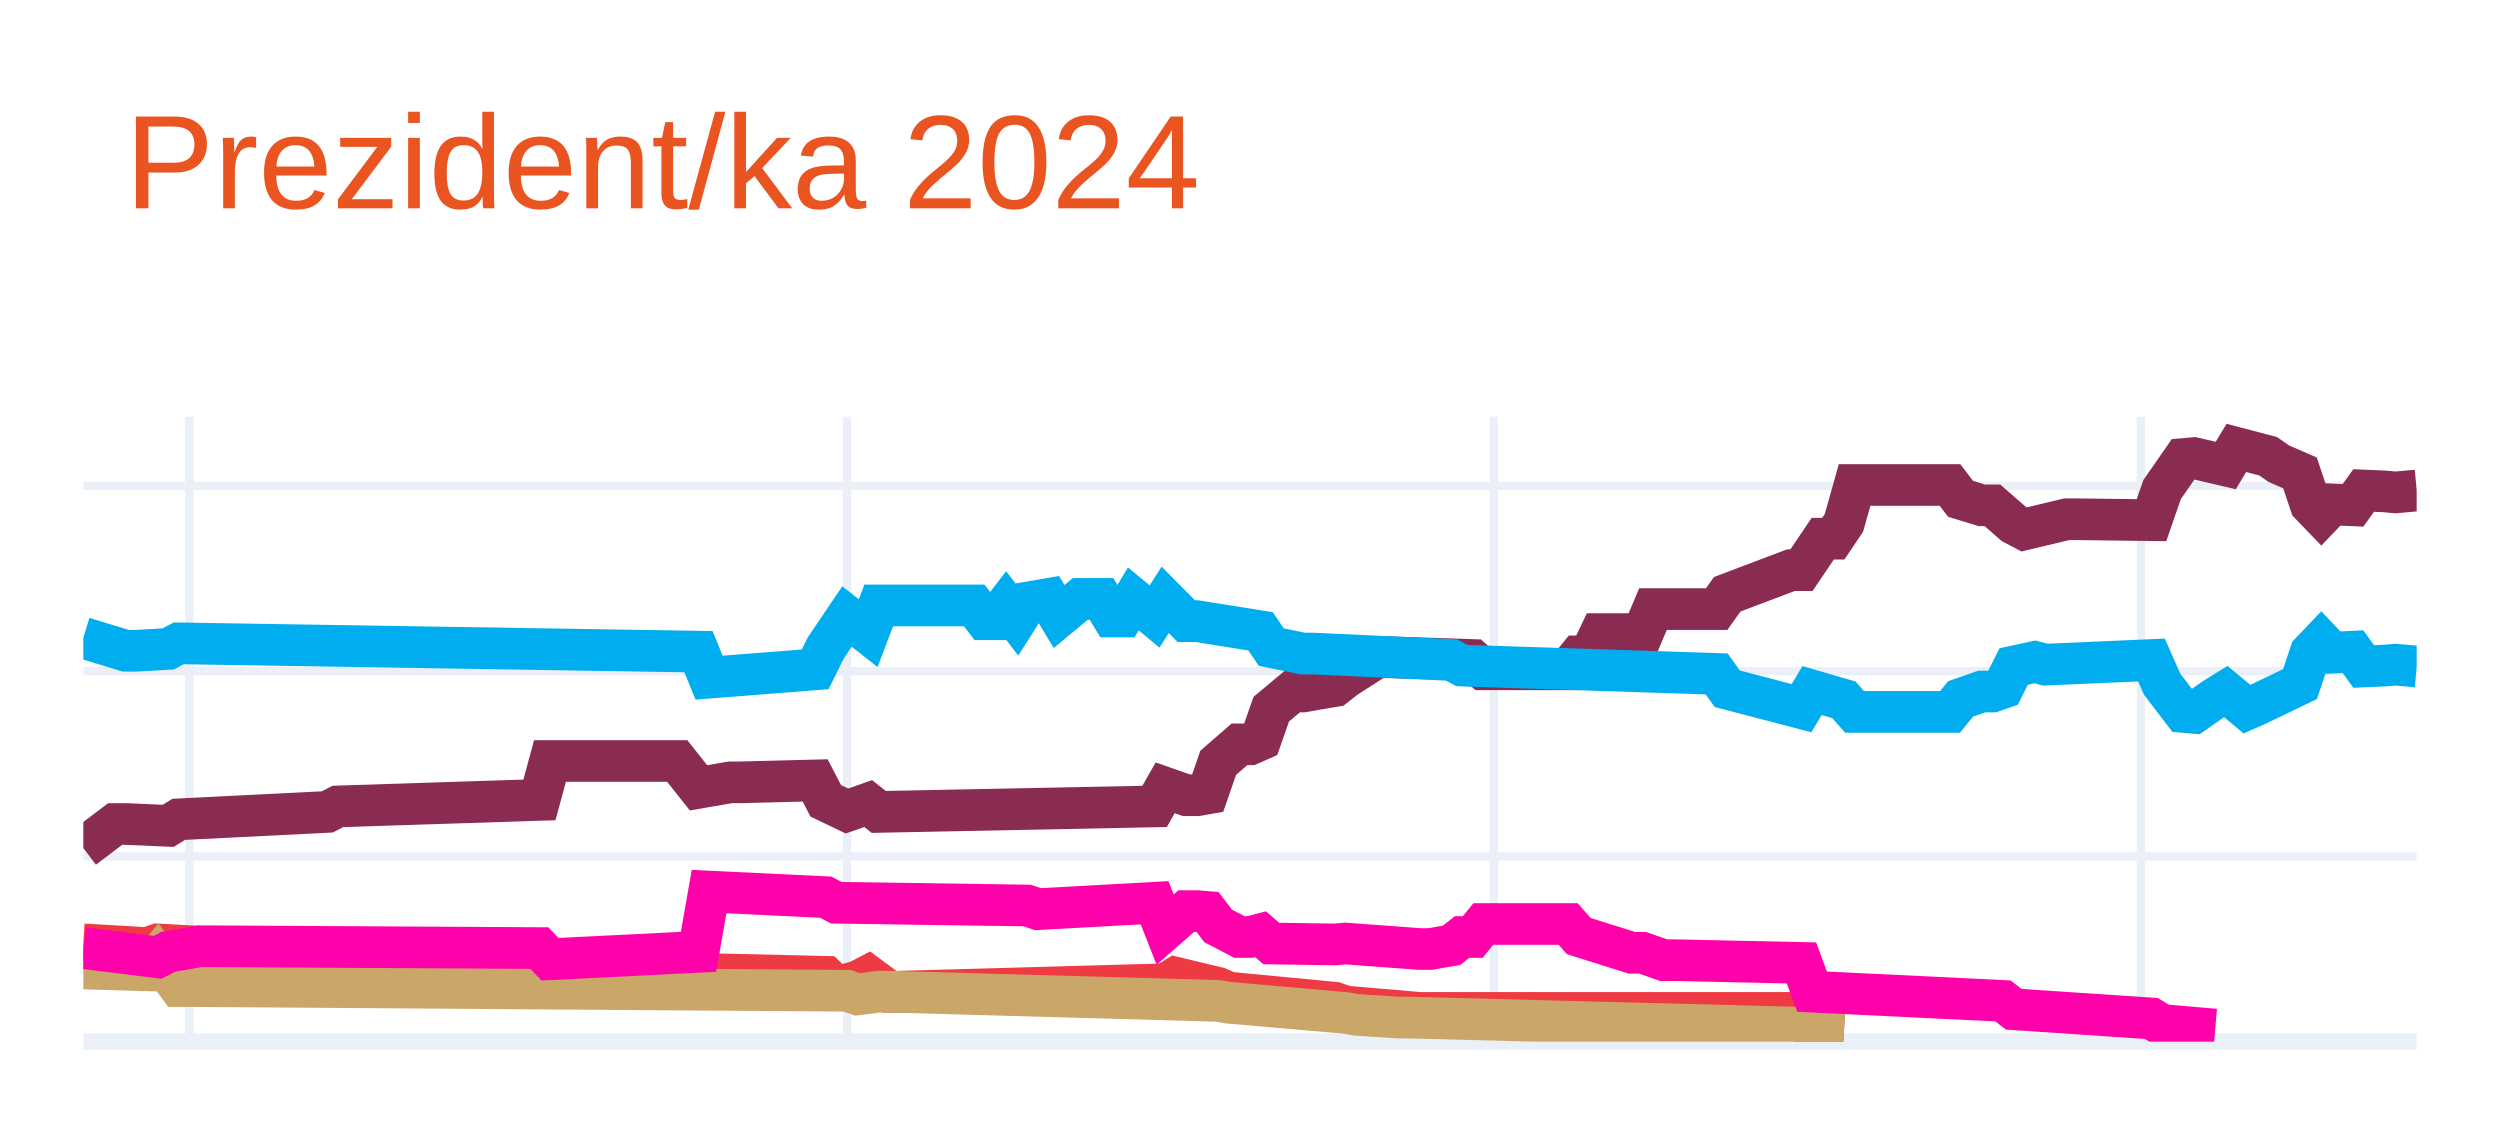
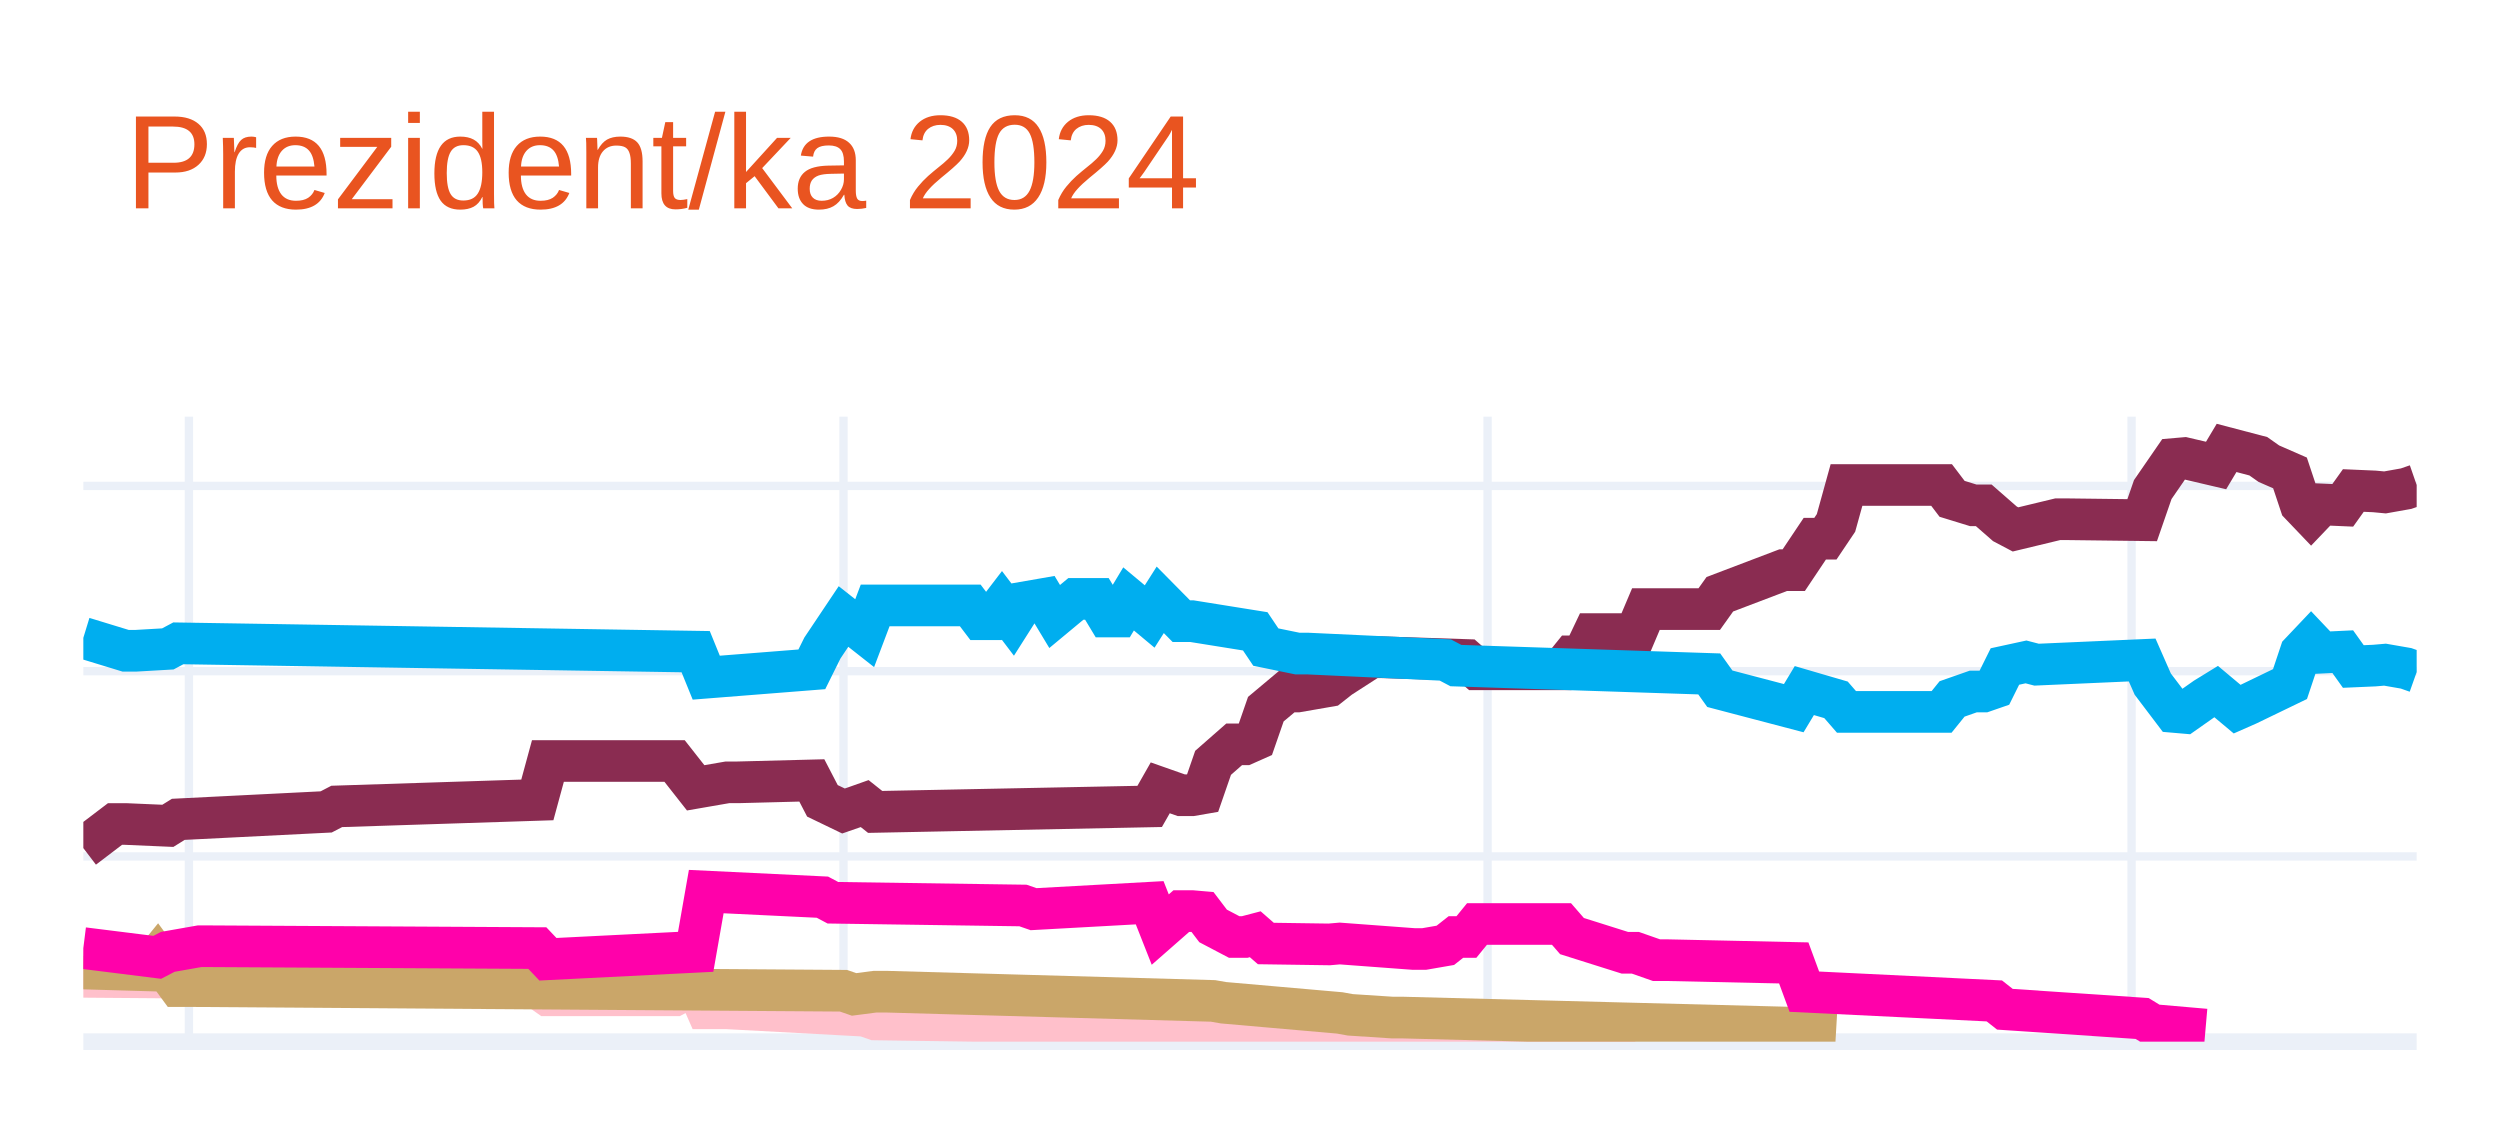
<svg xmlns="http://www.w3.org/2000/svg" class="main-svg" width="300" height="135" style="" viewBox="0 0 300 135">
  <rect x="0" y="0" width="300" height="135" style="fill: rgb(255, 255, 255); fill-opacity: 1;" />
-   <defs id="defs-edcddc">
+   <defs id="defs-c7da49">
    <g class="clips">
-       <clipPath id="clipedcddcxyplot" class="plotclip">
+       <clipPath id="clipc7da49xyplot" class="plotclip">
        <rect width="280" height="75" />
      </clipPath>
-       <clipPath class="axesclip" id="clipedcddcx">
+       <clipPath class="axesclip" id="clipc7da49x">
        <rect x="10" y="0" width="280" height="135" />
      </clipPath>
-       <clipPath class="axesclip" id="clipedcddcy">
+       <clipPath class="axesclip" id="clipc7da49y">
        <rect x="0" y="50" width="300" height="75" />
      </clipPath>
-       <clipPath class="axesclip" id="clipedcddcxy">
+       <clipPath class="axesclip" id="clipc7da49xy">
        <rect x="10" y="50" width="280" height="75" />
      </clipPath>
    </g>
    <g class="gradients" />
    <g class="patterns" />
  </defs>
  <g class="bglayer" />
  <g class="layer-below">
    <g class="imagelayer" />
    <g class="shapelayer" />
  </g>
  <g class="cartesianlayer">
    <g class="subplot xy">
      <g class="layer-subplot">
        <g class="shapelayer" />
        <g class="imagelayer" />
      </g>
      <g class="minor-gridlayer">
        <g class="x" />
        <g class="y" />
      </g>
      <g class="gridlayer">
        <g class="x">
-           <path class="xgrid crisp" transform="translate(22.73,0)" d="M0,50v75" style="stroke: rgb(235, 240, 248); stroke-opacity: 1; stroke-width: 1px;" />
-           <path class="xgrid crisp" transform="translate(101.64,0)" d="M0,50v75" style="stroke: rgb(235, 240, 248); stroke-opacity: 1; stroke-width: 1px;" />
-           <path class="xgrid crisp" transform="translate(179.27,0)" d="M0,50v75" style="stroke: rgb(235, 240, 248); stroke-opacity: 1; stroke-width: 1px;" />
-           <path class="xgrid crisp" transform="translate(256.91,0)" d="M0,50v75" style="stroke: rgb(235, 240, 248); stroke-opacity: 1; stroke-width: 1px;" />
+           <path class="xgrid crisp" transform="translate(22.67,0)" d="M0,50v75" style="stroke: rgb(235, 240, 248); stroke-opacity: 1; stroke-width: 1px;" />
+           <path class="xgrid crisp" transform="translate(101.22,0)" d="M0,50v75" style="stroke: rgb(235, 240, 248); stroke-opacity: 1; stroke-width: 1px;" />
+           <path class="xgrid crisp" transform="translate(178.51,0)" d="M0,50v75" style="stroke: rgb(235, 240, 248); stroke-opacity: 1; stroke-width: 1px;" />
+           <path class="xgrid crisp" transform="translate(255.79,0)" d="M0,50v75" style="stroke: rgb(235, 240, 248); stroke-opacity: 1; stroke-width: 1px;" />
        </g>
        <g class="y">
          <path class="ygrid crisp" transform="translate(0,102.77)" d="M10,0h280" style="stroke: rgb(235, 240, 248); stroke-opacity: 1; stroke-width: 1px;" />
          <path class="ygrid crisp" transform="translate(0,80.54)" d="M10,0h280" style="stroke: rgb(235, 240, 248); stroke-opacity: 1; stroke-width: 1px;" />
          <path class="ygrid crisp" transform="translate(0,58.31)" d="M10,0h280" style="stroke: rgb(235, 240, 248); stroke-opacity: 1; stroke-width: 1px;" />
        </g>
      </g>
      <g class="zerolinelayer">
        <path class="yzl zl crisp" transform="translate(0,125)" d="M10,0h280" style="stroke: rgb(235, 240, 248); stroke-opacity: 1; stroke-width: 2px;" />
      </g>
      <path class="xlines-below" />
      <path class="ylines-below" />
      <g class="overlines-below" />
      <g class="xaxislayer-below" />
      <g class="yaxislayer-below" />
      <g class="overaxes-below" />
-       <g class="plot" transform="translate(10,50)" clip-path="url(#clipedcddcxyplot)">
+       <g class="plot" transform="translate(10,50)" clip-path="url(#clipc7da49xyplot)">
        <g class="scatterlayer mlayer">
-           <g class="trace scatter trace8361ed" style="stroke-miterlimit: 2; opacity: 1;">
+           <g class="trace scatter trace7ed21b" style="stroke-miterlimit: 2; opacity: 1;">
            <g class="fills" />
            <g class="errorbars" />
            <g class="lines">
-               <path class="js-line" d="M0,51.77L3.82,48.88L5.09,48.88L10.18,49.1L11.45,48.32L29.27,47.43L30.55,46.77L54.73,45.99L56,41.32L71.27,41.32L73.82,44.54L77.64,43.88L78.91,43.88L87.82,43.65L89.09,46.1L91.64,47.32L92.91,46.88L94.18,46.43L95.45,47.43L128.55,46.77L129.82,44.54L132.36,45.43L133.64,45.43L134.91,45.21L136.18,41.54L138.73,39.32L140,39.32L141.27,38.76L142.55,35.1L145.09,32.98L146.36,32.98L150.18,32.32L151.45,31.32L155.27,28.87L156.55,28.87L166.73,29.2L168,30.32L178.18,30.32L179.45,28.76L180.73,28.76L182,26.09L187.09,26.09L188.36,23.09L196,23.09L197.27,21.31L204.91,18.42L206.18,18.42L208.73,14.64L210,14.64L211.27,12.75L212.55,8.2L224,8.2L225.27,9.86L227.82,10.64L229.09,10.64L231.64,12.86L232.91,13.53L238,12.31L239.27,12.31L248.18,12.42L249.45,8.75L252,5.08L253.27,4.97L257.09,5.86L258.36,3.75L262.18,4.75L263.45,5.64L266,6.75L267.27,10.53L268.55,11.86L269.82,10.53L272.36,10.64L273.64,8.86L276.18,8.97L277.45,9.09L280,8.86" style="vector-effect: none; fill: none; stroke: rgb(138, 44, 81); stroke-opacity: 1; stroke-width: 5px; opacity: 1;" />
+               <path class="js-line" d="M0,51.77L3.8,48.88L5.07,48.88L10.14,49.1L11.4,48.32L29.14,47.43L30.41,46.77L54.48,45.99L55.75,41.32L70.95,41.32L73.48,44.54L77.29,43.88L78.55,43.88L87.42,43.65L88.69,46.1L91.22,47.32L92.49,46.88L93.76,46.43L95.02,47.43L127.96,46.77L129.23,44.54L131.76,45.43L133.03,45.43L134.3,45.21L135.57,41.54L138.1,39.32L139.37,39.32L140.63,38.76L141.9,35.1L144.43,32.98L145.7,32.98L149.5,32.32L150.77,31.32L154.57,28.87L155.84,28.87L165.97,29.2L167.24,30.32L177.38,30.32L178.64,28.76L179.91,28.76L181.18,26.09L186.24,26.09L187.51,23.09L195.11,23.09L196.38,21.31L203.98,18.42L205.25,18.42L207.78,14.64L209.05,14.64L210.32,12.75L211.58,8.2L222.99,8.2L224.25,9.86L226.79,10.64L228.05,10.64L230.59,12.86L231.86,13.53L236.92,12.31L238.19,12.31L247.06,12.42L248.33,8.75L250.86,5.08L252.13,4.97L255.93,5.86L257.19,3.75L261,4.75L262.26,5.64L264.8,6.75L266.06,10.53L267.33,11.86L268.6,10.53L271.13,10.64L272.4,8.86L274.93,8.97L276.2,9.09L278.73,8.64L280,8.2" style="vector-effect: none; fill: none; stroke: rgb(138, 44, 81); stroke-opacity: 1; stroke-width: 5px; opacity: 1;" />
            </g>
            <g class="points" />
            <g class="text" />
          </g>
-           <g class="trace scatter trace223456" style="stroke-miterlimit: 2; opacity: 1;">
+           <g class="trace scatter traceff19a9" style="stroke-miterlimit: 2; opacity: 1;">
            <g class="fills" />
            <g class="errorbars" />
            <g class="lines">
-               <path class="js-line" d="M0,26.54L5.09,28.09L6.36,28.09L10.18,27.87L11.45,27.2L73.82,28.2L75.09,31.32L87.82,30.32L89.09,27.76L91.64,23.98L92.91,24.98L94.18,25.98L95.45,22.65L106.91,22.65L108.18,24.31L109.45,24.31L110.73,22.65L112,24.31L113.27,22.31L115.82,21.87L117.09,23.98L119.64,21.87L120.91,21.87L122.18,21.87L123.45,23.98L124.73,23.98L126,21.87L128.55,23.98L129.82,21.98L132.36,24.54L133.64,24.54L141.27,25.76L142.55,27.65L146.36,28.43L147.64,28.43L164.18,29.2L165.45,29.87L196,30.87L197.27,32.65L206.18,34.98L207.45,32.87L211.27,33.98L212.55,35.43L224,35.43L225.27,33.87L227.82,32.98L229.09,32.98L230.36,32.54L231.64,29.98L234.18,29.43L235.45,29.76L248.18,29.2L249.45,32.09L252,35.43L253.27,35.54L255.82,33.76L257.09,32.98L259.64,35.1L260.91,34.54L266,32.09L267.27,28.32L268.55,26.98L269.82,28.32L272.36,28.2L273.64,29.98L276.18,29.87L277.45,29.76L280,29.98" style="vector-effect: none; fill: none; stroke: rgb(0, 174, 239); stroke-opacity: 1; stroke-width: 5px; opacity: 1;" />
+               <path class="js-line" d="M0,26.54L5.07,28.09L6.33,28.09L10.14,27.87L11.4,27.2L73.48,28.2L74.75,31.32L87.42,30.32L88.69,27.76L91.22,23.98L92.49,24.98L93.76,25.98L95.02,22.65L106.43,22.65L107.69,24.31L108.96,24.31L110.23,22.65L111.49,24.31L112.76,22.31L115.29,21.87L116.56,23.98L119.1,21.87L120.36,21.87L121.63,21.87L122.9,23.98L124.16,23.98L125.43,21.87L127.96,23.98L129.23,21.98L131.76,24.54L133.03,24.54L140.63,25.76L141.9,27.65L145.7,28.43L146.97,28.43L163.44,29.2L164.71,29.87L195.11,30.87L196.38,32.65L205.25,34.98L206.52,32.87L210.32,33.98L211.58,35.43L222.99,35.43L224.25,33.87L226.79,32.98L228.05,32.98L229.32,32.54L230.59,29.98L233.12,29.43L234.39,29.76L247.06,29.2L248.33,32.09L250.86,35.43L252.13,35.54L254.66,33.76L255.93,32.98L258.46,35.1L259.73,34.54L264.8,32.09L266.06,28.32L267.33,26.98L268.6,28.32L271.13,28.2L272.4,29.98L274.93,29.87L276.2,29.76L278.73,30.2L280,30.65" style="vector-effect: none; fill: none; stroke: rgb(0, 174, 239); stroke-opacity: 1; stroke-width: 5px; opacity: 1;" />
            </g>
            <g class="points" />
            <g class="text" />
          </g>
-           <g class="trace scatter tracef95bc8" style="stroke-miterlimit: 2; opacity: 1;">
+           <g class="trace scatter trace556422" style="stroke-miterlimit: 2; opacity: 1;">
            <g class="fills" />
            <g class="errorbars" />
            <g class="lines">
-               <path class="js-line" d="M0,63.33L7.64,63.77L8.91,63.33L33.09,64.66L34.36,64.66L54.73,64.44L56,66.11L73.82,65.44L75.09,66.89L89.09,67.22L90.36,68.44L92.91,67.77L94.18,67.11L96.73,69L98,69L129.82,68.11L131.09,67.33L136.18,68.55L137.45,69.11L150.18,70.33L151.45,70.78L160.36,71.55L161.64,71.55L206.18,71.55L207.45,73.67L211.27,73.89" style="vector-effect: none; fill: none; stroke: rgb(238, 58, 67); stroke-opacity: 1; stroke-width: 5px; opacity: 1;" />
+               <path class="js-line" d="M0,67.22L13.94,67.33L15.2,67.33L54.48,68.55L55.75,69.44L70.95,69.44L73.48,68.11L74.75,71L77.29,71L93.76,71.89L95.02,72.33L149.5,73.11L150.77,73.55L186.24,73.55" style="vector-effect: none; fill: none; stroke: rgb(255, 192, 203); stroke-opacity: 1; stroke-width: 5px; opacity: 1;" />
            </g>
            <g class="points" />
            <g class="text" />
          </g>
-           <g class="trace scatter trace5a474b" style="stroke-miterlimit: 2; opacity: 1;">
+           <g class="trace scatter trace1165ca" style="stroke-miterlimit: 2; opacity: 1;">
            <g class="fills" />
            <g class="errorbars" />
            <g class="lines">
-               <path class="js-line" d="M0,66.22L7.64,66.44L8.91,64.88L11.45,68.33L12.73,68.33L91.64,68.89L92.91,69.33L95.45,69L96.73,69L136.18,70.11L137.45,70.33L151.45,71.55L152.73,71.78L157.82,72.11L159.09,72.11L206.18,73.33L207.45,73.67L211.27,73.89" style="vector-effect: none; fill: none; stroke: rgb(202, 166, 105); stroke-opacity: 1; stroke-width: 5px; opacity: 1;" />
+               <path class="js-line" d="M0,66.22L7.6,66.44L8.87,64.88L11.4,68.33L12.67,68.33L91.22,68.89L92.49,69.33L95.02,69L96.29,69L135.57,70.11L136.83,70.33L150.77,71.55L152.04,71.78L157.1,72.11L158.37,72.11L205.25,73.33L206.52,73.67L210.32,73.89" style="vector-effect: none; fill: none; stroke: rgb(202, 166, 105); stroke-opacity: 1; stroke-width: 5px; opacity: 1;" />
            </g>
            <g class="points" />
            <g class="text" />
          </g>
-           <g class="trace scatter trace7d3bb7" style="stroke-miterlimit: 2; opacity: 1;">
+           <g class="trace scatter trace52dbd4" style="stroke-miterlimit: 2; opacity: 1;">
            <g class="fills" />
            <g class="errorbars" />
            <g class="lines">
-               <path class="js-line" d="M0,63.77L8.91,64.88L10.18,64.22L14,63.55L15.27,63.55L54.73,63.77L56,65.11L73.82,64.22L75.09,56.99L89.09,57.66L90.36,58.33L113.27,58.66L114.55,59.1L128.55,58.33L129.82,61.55L132.36,59.33L133.64,59.33L134.91,59.44L136.18,61.11L138.73,62.44L140,62.44L141.27,62.11L142.55,63.22L150.18,63.33L151.45,63.22L160.36,63.88L161.64,63.88L164.18,63.44L165.45,62.44L166.73,62.44L168,60.88L178.18,60.88L179.45,62.33L185.82,64.33L187.09,64.33L189.64,65.22L190.91,65.22L206.18,65.55L207.45,69L230.36,70.11L231.64,71.11L248.18,72.22L249.45,73L255.82,73.55" style="vector-effect: none; fill: none; stroke: rgb(255, 1, 170); stroke-opacity: 1; stroke-width: 5px; opacity: 1;" />
+               <path class="js-line" d="M0,63.77L8.87,64.88L10.14,64.22L13.94,63.55L15.2,63.55L54.48,63.77L55.75,65.11L73.48,64.22L74.75,56.99L88.69,57.66L89.95,58.33L112.76,58.66L114.03,59.1L127.96,58.33L129.23,61.55L131.76,59.33L133.03,59.33L134.3,59.44L135.57,61.11L138.1,62.44L139.37,62.44L140.63,62.11L141.9,63.22L149.5,63.33L150.77,63.22L159.64,63.88L160.9,63.88L163.44,63.44L164.71,62.44L165.97,62.44L167.24,60.88L177.38,60.88L178.64,62.33L184.98,64.33L186.24,64.33L188.78,65.22L190.05,65.22L205.25,65.55L206.52,69L229.32,70.11L230.59,71.11L247.06,72.22L248.33,73L254.66,73.55" style="vector-effect: none; fill: none; stroke: rgb(255, 1, 170); stroke-opacity: 1; stroke-width: 5px; opacity: 1;" />
            </g>
            <g class="points" />
            <g class="text" />
          </g>
        </g>
      </g>
      <g class="overplot" />
      <path class="xlines-above crisp" d="M0,0" style="fill: none;" />
      <path class="ylines-above crisp" d="M0,0" style="fill: none;" />
      <g class="overlines-above" />
      <g class="xaxislayer-above" />
      <g class="yaxislayer-above" />
      <g class="overaxes-above" />
    </g>
  </g>
  <g class="polarlayer" />
  <g class="smithlayer" />
  <g class="ternarylayer" />
  <g class="geolayer" />
  <g class="funnelarealayer" />
  <g class="pielayer" />
  <g class="iciclelayer" />
  <g class="treemaplayer" />
  <g class="sunburstlayer" />
  <g class="glimages" />
-   <defs id="topdefs-edcddc">
+   <defs id="topdefs-c7da49">
    <g class="clips" />
  </defs>
  <g class="layer-above">
    <g class="imagelayer" />
    <g class="shapelayer" />
  </g>
  <g class="infolayer">
    <g class="g-gtitle">
      <text class="gtitle" x="15" y="25" text-anchor="start" dy="0em" style="font-family: Ubuntu, verdana, arial, sans-serif; font-size: 16px; fill: rgb(233, 84, 32); opacity: 1; font-weight: normal; white-space: pre;">Prezident/ka 2024</text>
    </g>
    <g class="g-xtitle" />
    <g class="g-ytitle" />
  </g>
</svg>
